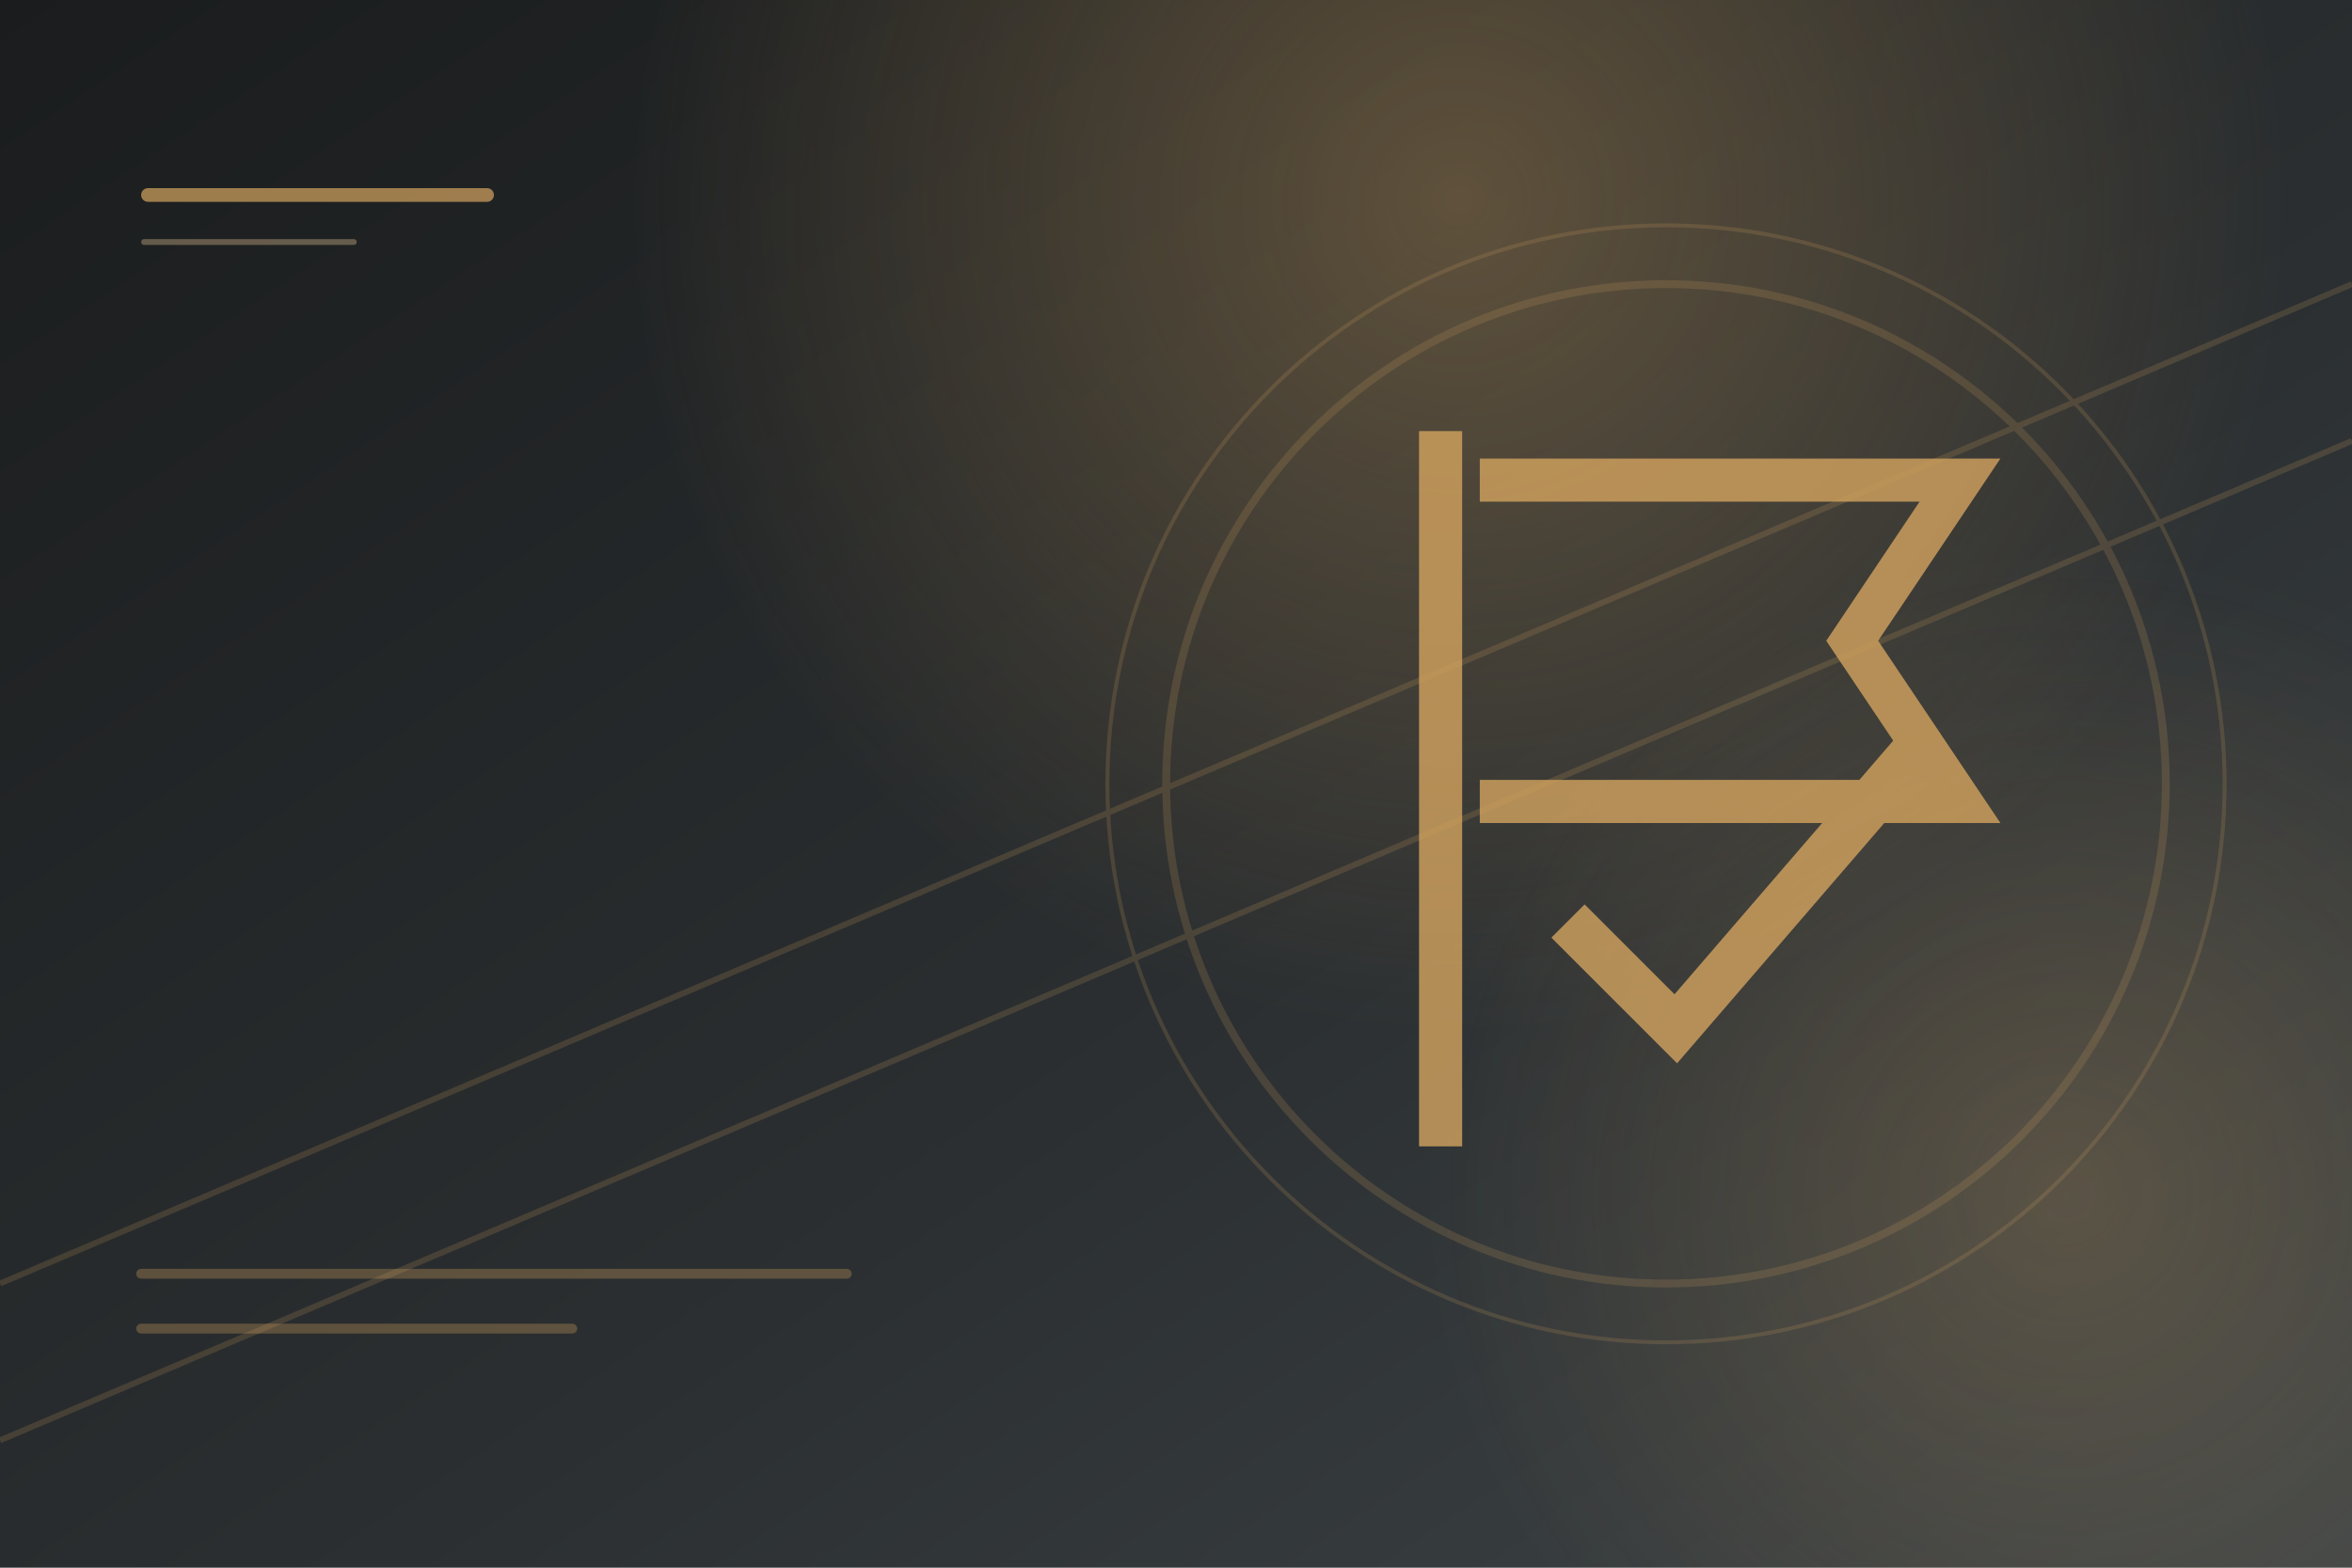
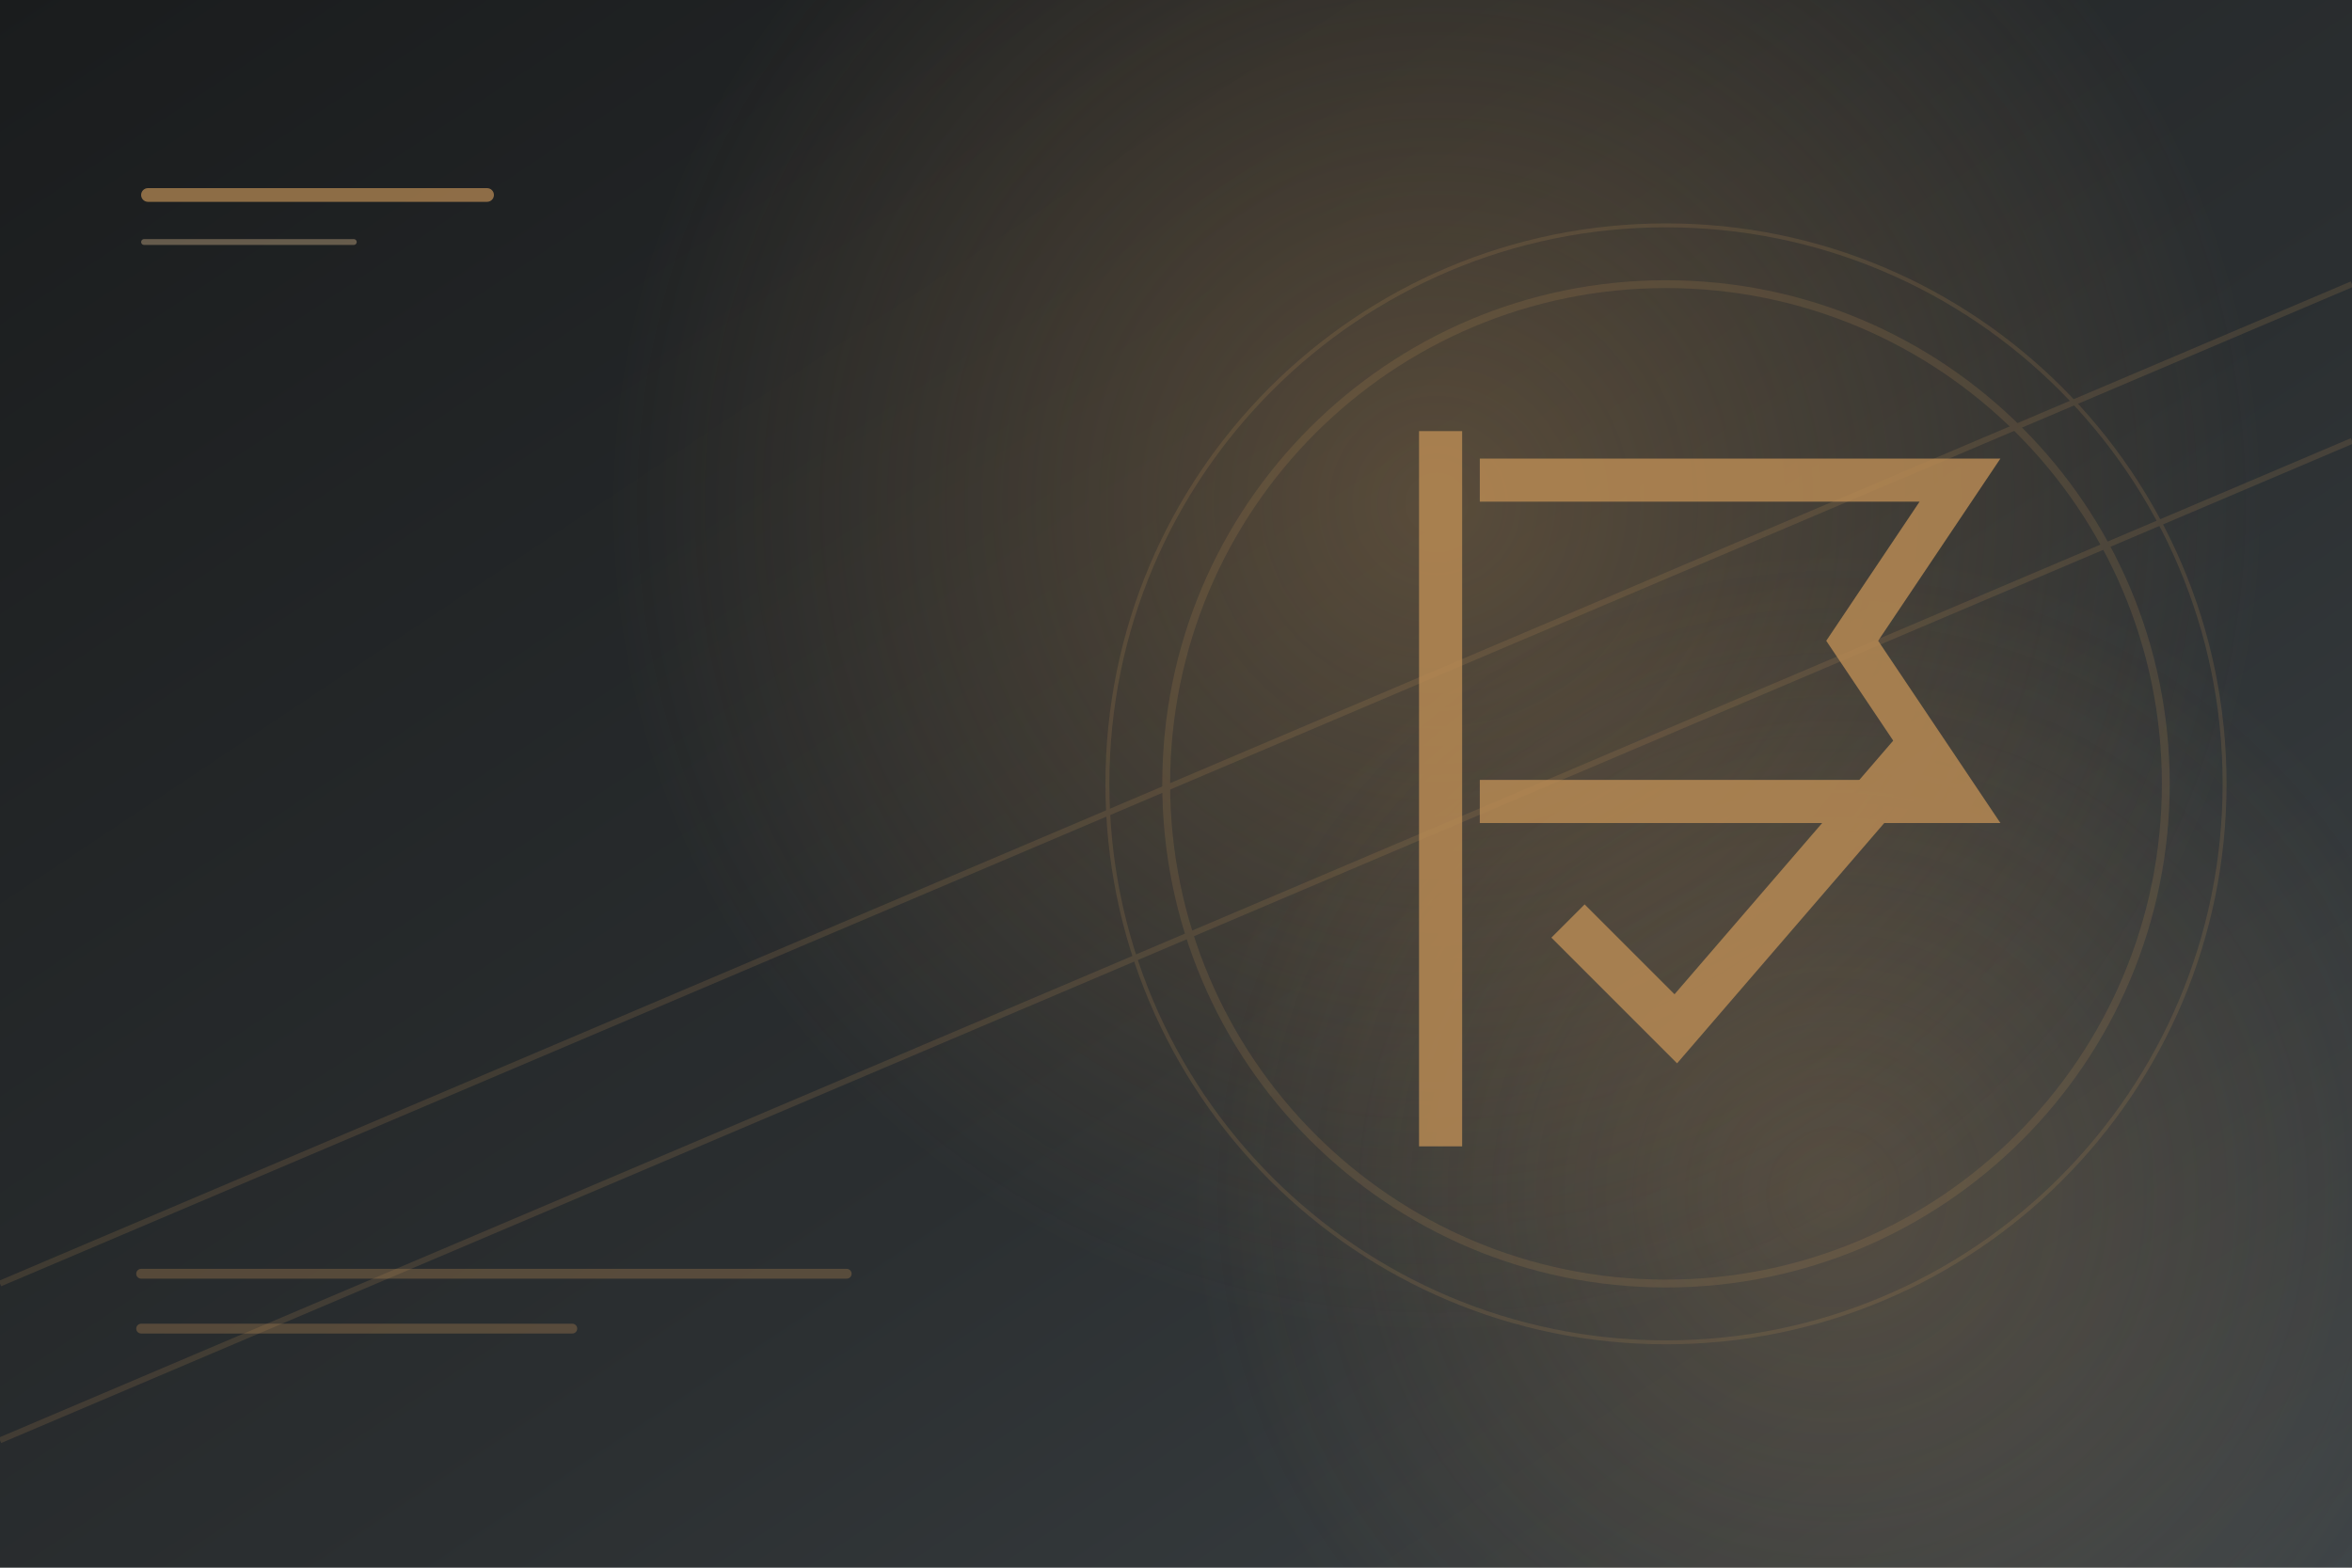
<svg xmlns="http://www.w3.org/2000/svg" width="1200" height="800" viewBox="0 0 1200 800" preserveAspectRatio="xMidYMid meet" role="img" aria-labelledby="title desc">
  <defs>
    <linearGradient id="bg" x1="0" y1="0" x2="1" y2="1">
      <stop stop-color="#1a1c1d" />
      <stop offset=".58" stop-color="#2b2f31" />
      <stop offset="1" stop-color="#3e4447" />
    </linearGradient>
    <radialGradient id="glow">
-       <stop stop-color="#d0a15e" stop-opacity=".34" />
-       <stop offset="1" stop-color="#d0a15e" stop-opacity="0" />
+       <stop stop-color="#b98b54" stop-opacity=".34" />
+       <stop offset="1" stop-color="#b98b54" stop-opacity="0" />
    </radialGradient>
  </defs>
  <rect width="1200" height="800" fill="url(#bg)" />
-   <circle cx="744" cy="104" r="420" fill="url(#glow)" />
-   <circle cx="1055" cy="610" r="330" fill="url(#glow)" opacity=".7" />
-   <g fill="none" stroke="#d0a15e" opacity=".18">
+   <circle cx="733" cy="258" r="420" fill="url(#glow)" />
+   <circle cx="936" cy="610" r="330" fill="url(#glow)" opacity=".7" />
+   <g fill="none" stroke="#b98b54" opacity=".18">
    <path d="M0 655 1200 145M0 735 1200 225" stroke-width="3" />
    <circle cx="850" cy="400" r="255" stroke-width="4" />
    <circle cx="850" cy="400" r="285" stroke-width="2" />
  </g>
-   <g color="#d0a15e" opacity=".82">
+   <g color="#b98b54" opacity=".82">
    <path d="M735 585V220M755 245h245l-55 82 55 82H755" fill="none" stroke="currentColor" stroke-width="22" />
    <path d="m800 470 55 55 125-145" fill="none" stroke="currentColor" stroke-width="24" />
  </g>
-   <rect x="72" y="96" width="180" height="7" rx="3.5" fill="#d0a15e" opacity=".72" />
+   <rect x="72" y="96" width="180" height="7" rx="3.5" fill="#b98b54" opacity=".72" />
  <rect x="72" y="122" width="110" height="3" rx="1.5" fill="#d2b48c" opacity=".4" />
-   <path d="M72 650h360M72 678h220" stroke="#d0a15e" stroke-width="5" stroke-linecap="round" opacity=".32" />
+   <path d="M72 650h360M72 678h220" stroke="#b98b54" stroke-width="5" stroke-linecap="round" opacity=".32" />
</svg>
